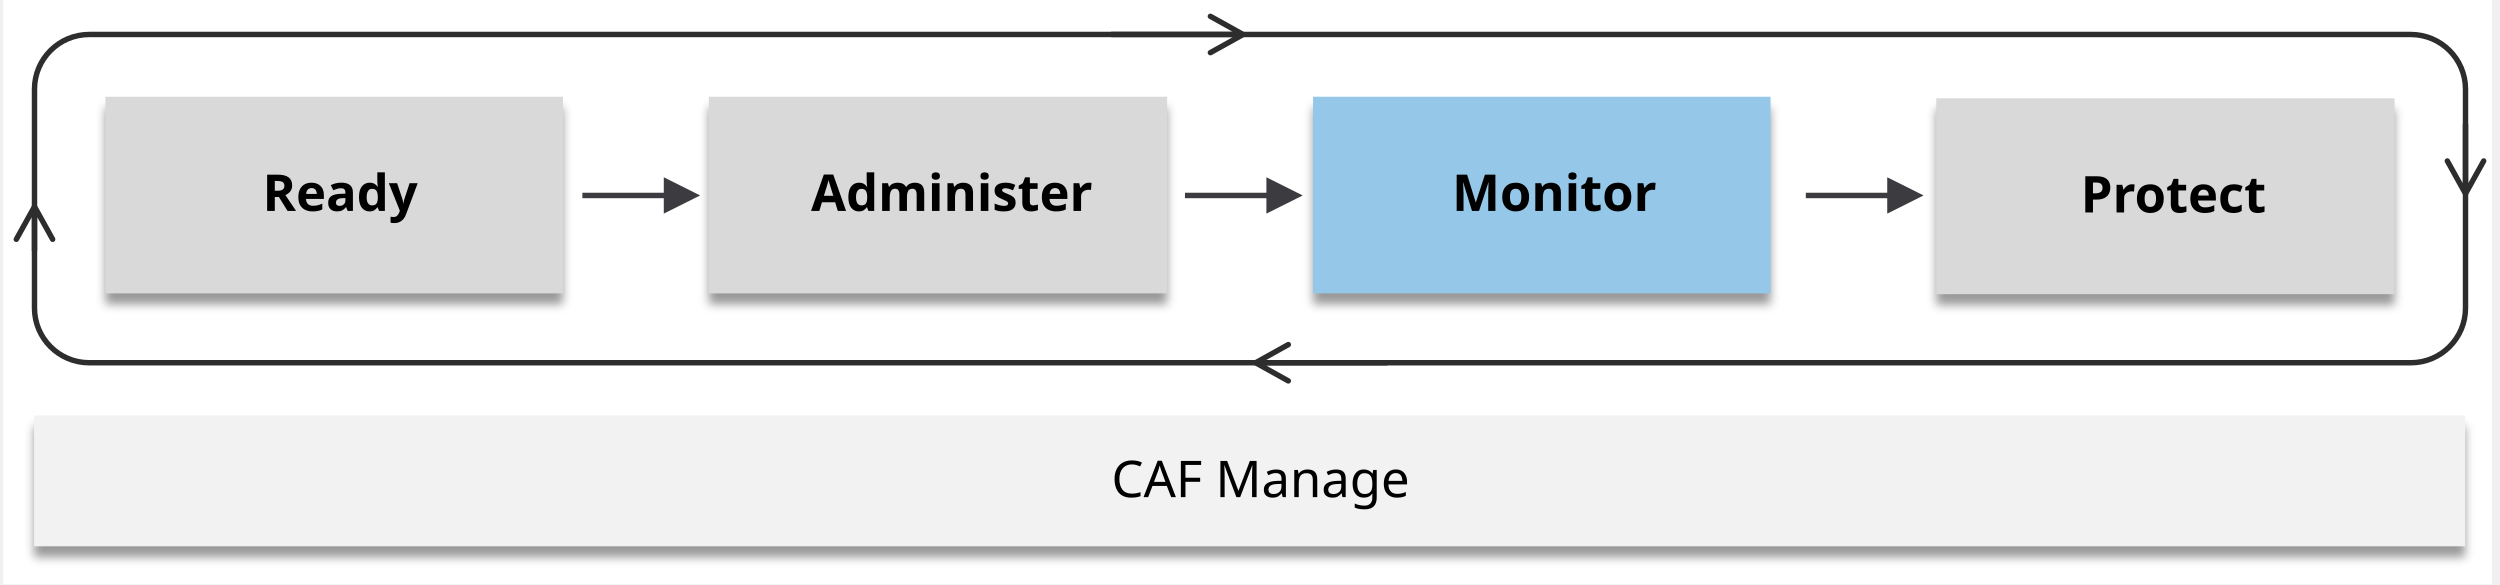
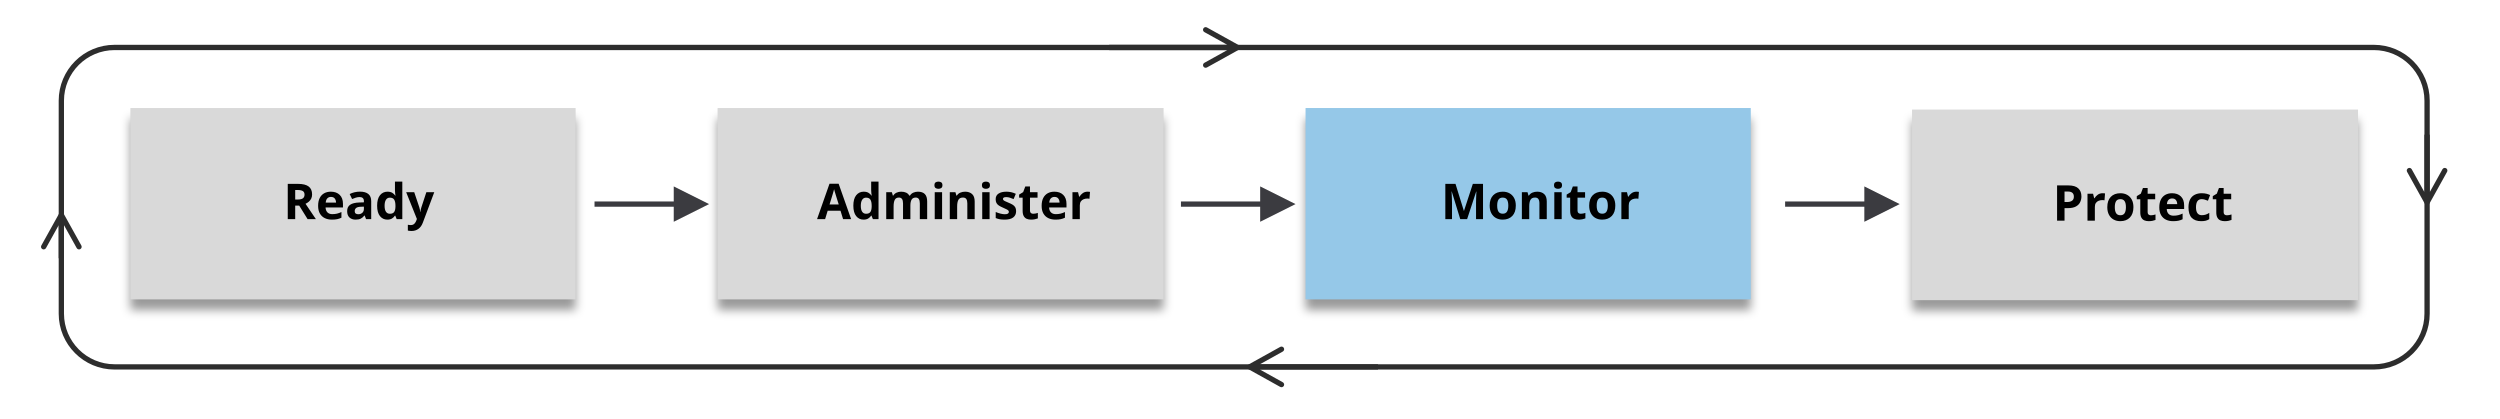
- <svg xmlns="http://www.w3.org/2000/svg" width="3153" height="737" xml:space="preserve" overflow="hidden">
+ <svg xmlns="http://www.w3.org/2000/svg" width="3240" height="543" xml:space="preserve" overflow="hidden">
  <defs>
    <filter id="fx0" x="-10%" y="-10%" width="120%" height="120%" filterUnits="userSpaceOnUse" primitiveUnits="userSpaceOnUse">
      <feComponentTransfer color-interpolation-filters="sRGB">
        <feFuncR type="discrete" tableValues="0 0" />
        <feFuncG type="discrete" tableValues="0 0" />
        <feFuncB type="discrete" tableValues="0 0" />
        <feFuncA type="linear" slope="0.4" intercept="0" />
      </feComponentTransfer>
      <feGaussianBlur stdDeviation="6.111 6.111" />
    </filter>
    <filter id="fx1" x="-10%" y="-10%" width="120%" height="120%" filterUnits="userSpaceOnUse" primitiveUnits="userSpaceOnUse">
      <feComponentTransfer color-interpolation-filters="sRGB">
        <feFuncR type="discrete" tableValues="0 0" />
        <feFuncG type="discrete" tableValues="0 0" />
        <feFuncB type="discrete" tableValues="0 0" />
        <feFuncA type="linear" slope="0.4" intercept="0" />
      </feComponentTransfer>
      <feGaussianBlur stdDeviation="6.111 6.111" />
    </filter>
    <filter id="fx2" x="-10%" y="-10%" width="120%" height="120%" filterUnits="userSpaceOnUse" primitiveUnits="userSpaceOnUse">
      <feComponentTransfer color-interpolation-filters="sRGB">
        <feFuncR type="discrete" tableValues="0 0" />
        <feFuncG type="discrete" tableValues="0 0" />
        <feFuncB type="discrete" tableValues="0 0" />
        <feFuncA type="linear" slope="0.4" intercept="0" />
      </feComponentTransfer>
      <feGaussianBlur stdDeviation="6.111 6.111" />
    </filter>
    <filter id="fx3" x="-10%" y="-10%" width="120%" height="120%" filterUnits="userSpaceOnUse" primitiveUnits="userSpaceOnUse">
      <feComponentTransfer color-interpolation-filters="sRGB">
        <feFuncR type="discrete" tableValues="0 0" />
        <feFuncG type="discrete" tableValues="0 0" />
        <feFuncB type="discrete" tableValues="0 0" />
        <feFuncA type="linear" slope="0.4" intercept="0" />
      </feComponentTransfer>
      <feGaussianBlur stdDeviation="6.111 6.111" />
    </filter>
    <filter id="fx4" x="-10%" y="-10%" width="120%" height="120%" filterUnits="userSpaceOnUse" primitiveUnits="userSpaceOnUse">
      <feComponentTransfer color-interpolation-filters="sRGB">
        <feFuncR type="discrete" tableValues="0 0" />
        <feFuncG type="discrete" tableValues="0 0" />
        <feFuncB type="discrete" tableValues="0 0" />
        <feFuncA type="linear" slope="0.4" intercept="0" />
      </feComponentTransfer>
      <feGaussianBlur stdDeviation="6.111 6.111" />
    </filter>
    <filter id="fx5" x="-10%" y="-10%" width="120%" height="120%" filterUnits="userSpaceOnUse" primitiveUnits="userSpaceOnUse">
      <feComponentTransfer color-interpolation-filters="sRGB">
        <feFuncR type="discrete" tableValues="0 0" />
        <feFuncG type="discrete" tableValues="0 0" />
        <feFuncB type="discrete" tableValues="0 0" />
        <feFuncA type="linear" slope="0.4" intercept="0" />
      </feComponentTransfer>
      <feGaussianBlur stdDeviation="6.111 6.111" />
    </filter>
    <filter id="fx6" x="-10%" y="-10%" width="120%" height="120%" filterUnits="userSpaceOnUse" primitiveUnits="userSpaceOnUse">
      <feComponentTransfer color-interpolation-filters="sRGB">
        <feFuncR type="discrete" tableValues="0 0" />
        <feFuncG type="discrete" tableValues="0 0" />
        <feFuncB type="discrete" tableValues="0 0" />
        <feFuncA type="linear" slope="0.4" intercept="0" />
      </feComponentTransfer>
      <feGaussianBlur stdDeviation="6.111 6.111" />
    </filter>
    <filter id="fx7" x="-10%" y="-10%" width="120%" height="120%" filterUnits="userSpaceOnUse" primitiveUnits="userSpaceOnUse">
      <feComponentTransfer color-interpolation-filters="sRGB">
        <feFuncR type="discrete" tableValues="0 0" />
        <feFuncG type="discrete" tableValues="0 0" />
        <feFuncB type="discrete" tableValues="0 0" />
        <feFuncA type="linear" slope="0.4" intercept="0" />
      </feComponentTransfer>
      <feGaussianBlur stdDeviation="6.111 6.111" />
    </filter>
-     <filter id="fx8" x="-10%" y="-10%" width="120%" height="120%" filterUnits="userSpaceOnUse" primitiveUnits="userSpaceOnUse">
-       <feComponentTransfer color-interpolation-filters="sRGB">
-         <feFuncR type="discrete" tableValues="0 0" />
-         <feFuncG type="discrete" tableValues="0 0" />
-         <feFuncB type="discrete" tableValues="0 0" />
-         <feFuncA type="linear" slope="0.4" intercept="0" />
-       </feComponentTransfer>
-       <feGaussianBlur stdDeviation="6.111 6.111" />
-     </filter>
-     <filter id="fx9" x="-10%" y="-10%" width="120%" height="120%" filterUnits="userSpaceOnUse" primitiveUnits="userSpaceOnUse">
-       <feComponentTransfer color-interpolation-filters="sRGB">
-         <feFuncR type="discrete" tableValues="0 0" />
-         <feFuncG type="discrete" tableValues="0 0" />
-         <feFuncB type="discrete" tableValues="0 0" />
-         <feFuncA type="linear" slope="0.4" intercept="0" />
-       </feComponentTransfer>
-       <feGaussianBlur stdDeviation="6.111 6.111" />
-     </filter>
+     <clipPath id="clip8">
+       <rect x="264" y="869" width="3240" height="543" />
+     </clipPath>
+     <clipPath id="clip9">
+       <rect x="39" y="32" width="223" height="100" />
+     </clipPath>
    <clipPath id="clip10">
-       <rect x="300" y="887" width="3153" height="737" />
+       <rect x="39" y="32" width="268" height="89" />
    </clipPath>
    <clipPath id="clip11">
-       <rect x="39" y="32" width="223" height="100" />
+       <rect x="35" y="32" width="368" height="89" />
    </clipPath>
    <clipPath id="clip12">
-       <rect x="39" y="32" width="268" height="89" />
-     </clipPath>
-     <clipPath id="clip13">
-       <rect x="35" y="32" width="368" height="89" />
-     </clipPath>
-     <clipPath id="clip14">
      <rect x="39" y="35" width="254" height="86" />
    </clipPath>
-     <clipPath id="clip15">
-       <rect x="39" y="32" width="389" height="100" />
-     </clipPath>
  </defs>
-   <g clip-path="url(#clip10)" transform="translate(-300 -887)">
-     <rect x="304" y="887" width="3139" height="737" fill="#FFFFFF" />
+   <g clip-path="url(#clip8)" transform="translate(-264 -869)">
+     <rect x="264" y="869" width="3240" height="543" fill="#FFFFFF" />
    <g filter="url(#fx0)" transform="translate(413 1003)">
      <g>
        <rect x="20" y="19.75" width="577" height="248" fill="#D9D9D9" />
      </g>
    </g>
-     <g clip-path="url(#clip11)" filter="url(#fx1)" transform="translate(573 1069)">
+     <g clip-path="url(#clip9)" filter="url(#fx1)" transform="translate(573 1069)">
      <g>
        <path d="M5.031 0 5.031-42.062 22.344-42.062C25.052-42.062 27.469-41.682 29.594-40.922 31.719-40.161 33.401-38.932 34.641-37.234 35.88-35.536 36.5-33.281 36.5-30.469 36.5-27.802 35.786-25.542 34.359-23.688 32.932-21.833 30.771-20.51 27.875-19.719 29.646-19.448 31.062-18.912 32.125-18.109 33.188-17.307 34.047-16.229 34.703-14.875 35.359-13.521 35.958-11.854 36.5-9.875L39.281 0 30.094 0 28.125-8.125C27.708-9.958 27.229-11.458 26.688-12.625 26.146-13.792 25.412-14.662 24.484-15.234 23.557-15.807 22.281-16.094 20.656-16.094L13.812-16.094 13.812 0ZM13.812-23.344 20.875-23.344C22.25-23.344 23.432-23.562 24.422-24 25.412-24.438 26.177-25.094 26.719-25.969 27.26-26.844 27.531-27.917 27.531-29.188 27.531-31.042 26.969-32.438 25.844-33.375 24.719-34.312 23.229-34.781 21.375-34.781L13.812-34.781ZM59.146 0.562C55.75 0.562 52.896-0.068 50.583-1.328 48.271-2.589 46.521-4.406 45.333-6.781 44.146-9.156 43.552-12.01 43.552-15.344 43.552-18.573 44.13-21.354 45.286-23.688 46.443-26.021 48.141-27.818 50.38-29.078 52.62-30.338 55.375-30.969 58.646-30.969 63.188-30.969 66.776-29.641 69.412-26.984 72.047-24.328 73.365-20.542 73.365-15.625 73.365-15.375 73.354-15.037 73.333-14.609 73.312-14.182 73.281-13.854 73.24-13.625L51.833-13.625C51.875-12.188 52.141-10.844 52.63-9.594 53.12-8.344 53.896-7.339 54.958-6.578 56.021-5.818 57.417-5.438 59.146-5.438 60.938-5.438 62.375-5.828 63.458-6.609 64.542-7.391 65.094-8.552 65.115-10.094L73.271-10.094C73.167-7.719 72.516-5.74 71.318-4.156 70.12-2.573 68.484-1.391 66.412-0.609 64.338 0.172 61.917 0.562 59.146 0.562ZM51.927-18.875 65.146-18.875C65.083-21 64.453-22.588 63.255-23.641 62.057-24.693 60.521-25.219 58.646-25.219 56.729-25.219 55.161-24.677 53.943-23.594 52.724-22.51 52.052-20.938 51.927-18.875ZM88.948 0.531C87.219 0.531 85.604 0.198 84.104-0.469 82.604-1.135 81.391-2.141 80.463-3.484 79.537-4.828 79.073-6.51 79.073-8.531 79.073-11.344 79.917-13.463 81.604-14.891 83.292-16.318 85.651-17.287 88.682-17.797 91.713-18.307 95.24-18.604 99.26-18.688L99.26-20.312C99.26-22.292 98.787-23.646 97.838-24.375 96.891-25.104 95.667-25.469 94.167-25.469 92.521-25.469 91.167-25.078 90.104-24.297 89.042-23.516 88.51-22.25 88.51-20.5L80.76-20.5C80.76-23.104 81.328-25.167 82.463-26.688 83.599-28.208 85.172-29.302 87.182-29.969 89.193-30.635 91.521-30.969 94.167-30.969 96.104-30.969 97.875-30.807 99.479-30.484 101.083-30.162 102.474-29.604 103.651-28.812 104.828-28.021 105.74-26.943 106.385-25.578 107.031-24.213 107.354-22.51 107.354-20.469L107.354 0 99.604 0 99.354-3.969C98.062-2.49 96.562-1.37 94.854-0.609 93.146 0.151 91.177 0.531 88.948 0.531ZM91.667-5.156C93.229-5.156 94.672-5.562 95.995-6.375 97.318-7.188 98.375-8.115 99.167-9.156L99.167-14.094C94.792-14.073 91.729-13.662 89.979-12.859 88.229-12.057 87.354-10.76 87.354-8.969 87.354-7.677 87.755-6.719 88.557-6.094 89.359-5.469 90.396-5.156 91.667-5.156ZM126.656 0.531C124.365 0.531 122.307-0.042 120.484-1.188 118.661-2.333 117.224-4.089 116.172-6.453 115.12-8.818 114.594-11.823 114.594-15.469 114.594-18.99 115.161-21.896 116.297-24.188 117.432-26.479 118.969-28.188 120.906-29.312 122.844-30.438 125.021-31 127.438-31 129.562-31 131.385-30.562 132.906-29.688 134.427-28.812 135.635-27.667 136.531-26.25L136.531-42.062 144.812-42.062 144.812 0 136.875 0 136.531-4.344C135.448-2.844 134.104-1.656 132.5-0.781 130.896 0.094 128.948 0.531 126.656 0.531ZM129.094-5.781C130.844-5.781 132.354-6.271 133.625-7.25 134.896-8.229 135.865-9.375 136.531-10.688L136.531-19.594C135.885-20.969 134.979-22.167 133.812-23.188 132.646-24.208 131.208-24.719 129.5-24.719 127.458-24.719 125.875-23.927 124.75-22.344 123.625-20.76 123.062-18.469 123.062-15.469 123.062-12.177 123.599-9.74 124.672-8.156 125.745-6.573 127.219-5.781 129.094-5.781ZM153.094 11.188 153.094 4.469 155.844 4.469C157.073 4.469 158.099 4.25 158.922 3.812 159.745 3.375 160.344 2.656 160.719 1.656L161.406 0 149.531-30.5 158.156-30.5 165.875-7.938 172.75-30.5 181.125-30.5 170.156 0 169.031 3.031C168.24 5.177 167.323 6.844 166.281 8.031 165.24 9.219 163.964 10.042 162.453 10.5 160.943 10.958 159.062 11.188 156.812 11.188Z" transform="matrix(1 0 0 1 58.1607 98)" />
      </g>
    </g>
    <rect x="433" y="1009" width="577" height="248" fill="#D9D9D9" />
    <text font-family="Aptos,Aptos_MSFontService,sans-serif" font-weight="700" font-size="64" transform="matrix(1 0 0 1 631.161 1153)">Ready</text>
    <g filter="url(#fx2)" transform="translate(1936 1003)">
      <g>
        <rect x="20" y="19.75" width="577" height="248" fill="#95C8E8" />
      </g>
    </g>
-     <g clip-path="url(#clip12)" filter="url(#fx3)" transform="translate(2073 1069)">
+     <g clip-path="url(#clip10)" filter="url(#fx3)" transform="translate(2073 1069)">
      <g>
        <path d="M5.031 0 5.031-42.062 15.125-42.062 28.312-19.625 24.812-19.625 37.812-42.062 47.531-42.062 47.531 0 38.875 0 38.875-37.375 42.719-37.375 28.969-13.438 23.562-13.438 9.469-37.375 13.438-37.375 13.438 0ZM70.99 0.5C67.906 0.5 65.203-0.115 62.88-1.344 60.557-2.573 58.76-4.354 57.49-6.688 56.219-9.021 55.583-11.844 55.583-15.156 55.583-18.531 56.219-21.401 57.49-23.766 58.76-26.13 60.557-27.932 62.88-29.172 65.203-30.412 67.906-31.031 70.99-31.031 74.115-31.031 76.838-30.412 79.162-29.172 81.484-27.932 83.292-26.13 84.583-23.766 85.875-21.401 86.521-18.531 86.521-15.156 86.521-11.844 85.875-9.021 84.583-6.688 83.292-4.354 81.484-2.573 79.162-1.344 76.838-0.115 74.115 0.5 70.99 0.5ZM70.99-5.812C72.802-5.812 74.224-6.234 75.255-7.078 76.287-7.922 77.016-9.052 77.443-10.469 77.87-11.885 78.083-13.448 78.083-15.156 78.083-16.906 77.87-18.5 77.443-19.938 77.016-21.375 76.287-22.521 75.255-23.375 74.224-24.229 72.802-24.656 70.99-24.656 69.219-24.656 67.828-24.229 66.818-23.375 65.807-22.521 65.094-21.375 64.677-19.938 64.26-18.5 64.052-16.906 64.052-15.156 64.052-13.448 64.26-11.885 64.677-10.469 65.094-9.052 65.807-7.922 66.818-7.078 67.828-6.234 69.219-5.812 70.99-5.812ZM93.812 0 93.812-30.5 101.781-30.5 101.938-25.938C102.958-27.25 104.302-28.412 105.969-29.422 107.635-30.432 109.802-30.938 112.469-30.938 115.573-30.938 117.979-29.995 119.688-28.109 121.396-26.224 122.25-23.469 122.25-19.844L122.25 0 114.031 0 114.031-18.781C114.031-19.885 113.875-20.854 113.562-21.688 113.25-22.521 112.755-23.167 112.078-23.625 111.401-24.083 110.51-24.312 109.406-24.312 107.76-24.312 106.349-23.927 105.172-23.156 103.995-22.385 102.969-21.448 102.094-20.344L102.094 0ZM131.052 0 131.052-30.5 139.333-30.5 139.333 0ZM135.208-34.5C133.688-34.5 132.526-34.885 131.724-35.656 130.922-36.427 130.521-37.385 130.521-38.531 130.521-39.698 130.922-40.661 131.724-41.422 132.526-42.182 133.688-42.562 135.208-42.562 136.729-42.562 137.891-42.182 138.693-41.422 139.495-40.661 139.896-39.698 139.896-38.531 139.896-37.385 139.495-36.427 138.693-35.656 137.891-34.885 136.729-34.5 135.208-34.5ZM161.271 0C158.188 0 155.797-0.37 154.099-1.109 152.401-1.849 151.219-2.995 150.552-4.547 149.885-6.099 149.552-8.125 149.552-10.625L149.552-24.125 144.49-24.125 144.49-30.5 149.552-30.5 149.552-37.688 157.833-37.688 157.833-30.5 164.49-30.5 164.49-24.125 157.833-24.125 157.833-11.125C157.833-9.521 158.057-8.333 158.505-7.562 158.953-6.792 159.969-6.406 161.552-6.406L164.49-6.406 164.49 0ZM184.679 0.5C181.596 0.5 178.893-0.115 176.57-1.344 174.247-2.573 172.45-4.354 171.179-6.688 169.908-9.021 169.273-11.844 169.273-15.156 169.273-18.531 169.908-21.401 171.179-23.766 172.45-26.13 174.247-27.932 176.57-29.172 178.893-30.412 181.596-31.031 184.679-31.031 187.804-31.031 190.528-30.412 192.851-29.172 195.174-27.932 196.981-26.13 198.273-23.766 199.565-21.401 200.21-18.531 200.21-15.156 200.21-11.844 199.565-9.021 198.273-6.688 196.981-4.354 195.174-2.573 192.851-1.344 190.528-0.115 187.804 0.5 184.679 0.5ZM184.679-5.812C186.492-5.812 187.914-6.234 188.945-7.078 189.976-7.922 190.705-9.052 191.132-10.469 191.559-11.885 191.773-13.448 191.773-15.156 191.773-16.906 191.559-18.5 191.132-19.938 190.705-21.375 189.976-22.521 188.945-23.375 187.914-24.229 186.492-24.656 184.679-24.656 182.908-24.656 181.518-24.229 180.507-23.375 179.497-22.521 178.783-21.375 178.367-19.938 177.95-18.5 177.742-16.906 177.742-15.156 177.742-13.448 177.95-11.885 178.367-10.469 178.783-9.052 179.497-7.922 180.507-7.078 181.518-6.234 182.908-5.812 184.679-5.812ZM207.502 0 207.502-30.5 215.44-30.5 215.596-25.219C216.387-27.052 217.575-28.458 219.158-29.438 220.742-30.417 222.658-30.906 224.908-30.906L225.533-30.906 225.533-23.938 224.752-23.938C223.523-23.938 222.346-23.828 221.221-23.609 220.096-23.391 219.075-23.016 218.158-22.484 217.242-21.953 216.45-21.219 215.783-20.281L215.783 0Z" transform="matrix(1 0 0 1 58.3945 98)" />
      </g>
    </g>
    <rect x="1956" y="1009" width="577" height="248" fill="#95C8E8" />
    <text font-family="Aptos,Aptos_MSFontService,sans-serif" font-weight="700" font-size="64" transform="matrix(1 0 0 1 2131.39 1153)">Monitor</text>
    <g filter="url(#fx4)" transform="translate(1174 1003)">
      <g>
        <rect x="20" y="19.75" width="578" height="248" fill="#D9D9D9" />
      </g>
    </g>
-     <g clip-path="url(#clip13)" filter="url(#fx5)" transform="translate(1264 1069)">
+     <g clip-path="url(#clip11)" filter="url(#fx5)" transform="translate(1264 1069)">
      <g>
        <path d="M0.094 0 15.219-42.062 24.438-42.062 39.594 0 30.438 0 27.438-9.25 12.25-9.25 9.156 0ZM14.344-16.531 25.281-16.531 19.812-33.375ZM54.469 0.531C52.177 0.531 50.12-0.042 48.297-1.188 46.474-2.333 45.036-4.089 43.984-6.453 42.932-8.818 42.406-11.823 42.406-15.469 42.406-18.99 42.974-21.896 44.109-24.188 45.245-26.479 46.781-28.188 48.719-29.312 50.656-30.438 52.833-31 55.25-31 57.375-31 59.198-30.562 60.719-29.688 62.24-28.812 63.448-27.667 64.344-26.25L64.344-42.062 72.625-42.062 72.625 0 64.688 0 64.344-4.344C63.26-2.844 61.917-1.656 60.312-0.781 58.708 0.094 56.76 0.531 54.469 0.531ZM56.906-5.781C58.656-5.781 60.167-6.271 61.438-7.25 62.708-8.229 63.677-9.375 64.344-10.688L64.344-19.594C63.698-20.969 62.792-22.167 61.625-23.188 60.458-24.208 59.021-24.719 57.312-24.719 55.271-24.719 53.688-23.927 52.562-22.344 51.438-20.76 50.875-18.469 50.875-15.469 50.875-12.177 51.411-9.74 52.484-8.156 53.557-6.573 55.031-5.781 56.906-5.781ZM81.781 0 81.781-30.5 89.75-30.5 89.906-25.938C90.906-27.25 92.287-28.412 94.047-29.422 95.807-30.432 97.979-30.938 100.562-30.938 103.625-30.938 105.974-29.974 107.609-28.047 109.245-26.12 110.062-23.385 110.062-19.844L110.062 0 101.781 0 101.781-18.781C101.781-19.885 101.63-20.854 101.328-21.688 101.026-22.521 100.536-23.167 99.859-23.625 99.182-24.083 98.302-24.312 97.219-24.312 95.615-24.312 94.24-23.927 93.094-23.156 91.948-22.385 90.938-21.448 90.062-20.344L90.062 0ZM121.812 0 121.812-18.781C121.812-19.885 121.661-20.854 121.359-21.688 121.057-22.521 120.568-23.167 119.891-23.625 119.214-24.083 118.333-24.312 117.25-24.312 115.646-24.312 114.266-23.958 113.109-23.25 111.953-22.542 110.917-21.656 110-20.594L109-25.719C110.312-27.115 111.922-28.333 113.828-29.375 115.734-30.417 117.979-30.938 120.562-30.938 123.604-30.938 125.953-29.974 127.609-28.047 129.266-26.12 130.094-23.385 130.094-19.844L130.094 0ZM139.073 0 139.073-30.5 147.354-30.5 147.354 0ZM143.229-34.5C141.708-34.5 140.547-34.885 139.745-35.656 138.943-36.427 138.542-37.385 138.542-38.531 138.542-39.698 138.943-40.661 139.745-41.422 140.547-42.182 141.708-42.562 143.229-42.562 144.75-42.562 145.911-42.182 146.714-41.422 147.516-40.661 147.917-39.698 147.917-38.531 147.917-37.385 147.516-36.427 146.714-35.656 145.911-34.885 144.75-34.5 143.229-34.5ZM156.26 0 156.26-30.5 164.229-30.5 164.385-25.938C165.406-27.25 166.75-28.412 168.417-29.422 170.083-30.432 172.25-30.938 174.917-30.938 178.021-30.938 180.427-29.995 182.135-28.109 183.844-26.224 184.698-23.469 184.698-19.844L184.698 0 176.479 0 176.479-18.781C176.479-19.885 176.323-20.854 176.01-21.688 175.698-22.521 175.203-23.167 174.526-23.625 173.849-24.083 172.958-24.312 171.854-24.312 170.208-24.312 168.797-23.927 167.62-23.156 166.443-22.385 165.417-21.448 164.542-20.344L164.542 0ZM193.5 0 193.5-30.5 201.781-30.5 201.781 0ZM197.656-34.5C196.135-34.5 194.974-34.885 194.172-35.656 193.37-36.427 192.969-37.385 192.969-38.531 192.969-39.698 193.37-40.661 194.172-41.422 194.974-42.182 196.135-42.562 197.656-42.562 199.177-42.562 200.339-42.182 201.141-41.422 201.943-40.661 202.344-39.698 202.344-38.531 202.344-37.385 201.943-36.427 201.141-35.656 200.339-34.885 199.177-34.5 197.656-34.5ZM222.937 0.562C221.25 0.562 219.594 0.406 217.969 0.094 216.344-0.219 214.875-0.755 213.562-1.516 212.25-2.276 211.208-3.312 210.437-4.625 209.667-5.938 209.281-7.573 209.281-9.531L216.969-9.531C216.969-7.823 217.568-6.635 218.766-5.969 219.964-5.302 221.365-4.969 222.969-4.969 224.552-4.969 225.781-5.224 226.656-5.734 227.531-6.245 227.969-7.104 227.969-8.312 227.969-9.458 227.453-10.312 226.422-10.875 225.391-11.438 223.583-12.01 221-12.594 218.833-13.115 216.901-13.745 215.203-14.484 213.505-15.224 212.177-16.213 211.219-17.453 210.26-18.693 209.781-20.323 209.781-22.344 209.781-23.927 210.146-25.271 210.875-26.375 211.604-27.479 212.578-28.37 213.797-29.047 215.016-29.724 216.391-30.219 217.922-30.531 219.453-30.844 221.021-31 222.625-31 224.187-31 225.719-30.844 227.219-30.531 228.719-30.219 230.073-29.693 231.281-28.953 232.49-28.213 233.458-27.219 234.187-25.969 234.917-24.719 235.281-23.156 235.281-21.281L227.594-21.281C227.594-22.844 227.099-23.927 226.109-24.531 225.12-25.135 223.958-25.438 222.625-25.438 221.187-25.438 220.057-25.229 219.234-24.812 218.411-24.396 218-23.708 218-22.75 218-22.188 218.26-21.693 218.781-21.266 219.302-20.838 220.135-20.443 221.281-20.078 222.427-19.713 223.937-19.323 225.812-18.906 227.792-18.448 229.562-17.854 231.125-17.125 232.687-16.396 233.927-15.417 234.844-14.188 235.76-12.958 236.219-11.365 236.219-9.406 236.219-7.573 235.849-6.021 235.109-4.75 234.37-3.479 233.38-2.453 232.141-1.672 230.901-0.891 229.484-0.323 227.891 0.031 226.297 0.385 224.646 0.562 222.937 0.562ZM256.421 0C253.337 0 250.947-0.37 249.249-1.109 247.551-1.849 246.369-2.995 245.702-4.547 245.035-6.099 244.702-8.125 244.702-10.625L244.702-24.125 239.64-24.125 239.64-30.5 244.702-30.5 244.702-37.688 252.983-37.688 252.983-30.5 259.64-30.5 259.64-24.125 252.983-24.125 252.983-11.125C252.983-9.521 253.207-8.333 253.655-7.562 254.103-6.792 255.119-6.406 256.702-6.406L259.64-6.406 259.64 0ZM280.017 0.562C276.621 0.562 273.767-0.068 271.454-1.328 269.142-2.589 267.392-4.406 266.204-6.781 265.017-9.156 264.423-12.01 264.423-15.344 264.423-18.573 265.001-21.354 266.157-23.688 267.313-26.021 269.011-27.818 271.251-29.078 273.491-30.338 276.246-30.969 279.517-30.969 284.058-30.969 287.647-29.641 290.282-26.984 292.918-24.328 294.235-20.542 294.235-15.625 294.235-15.375 294.225-15.037 294.204-14.609 294.183-14.182 294.152-13.854 294.11-13.625L272.704-13.625C272.746-12.188 273.011-10.844 273.501-9.594 273.991-8.344 274.767-7.339 275.829-6.578 276.892-5.818 278.287-5.438 280.017-5.438 281.808-5.438 283.246-5.828 284.329-6.609 285.412-7.391 285.965-8.552 285.985-10.094L294.142-10.094C294.037-7.719 293.386-5.74 292.189-4.156 290.991-2.573 289.355-1.391 287.282-0.609 285.209 0.172 282.787 0.562 280.017 0.562ZM272.798-18.875 286.017-18.875C285.954-21 285.324-22.588 284.126-23.641 282.928-24.693 281.392-25.219 279.517-25.219 277.6-25.219 276.032-24.677 274.814-23.594 273.595-22.51 272.923-20.938 272.798-18.875ZM301.506 0 301.506-30.5 309.444-30.5 309.6-25.219C310.392-27.052 311.579-28.458 313.162-29.438 314.746-30.417 316.662-30.906 318.912-30.906L319.537-30.906 319.537-23.938 318.756-23.938C317.527-23.938 316.35-23.828 315.225-23.609 314.1-23.391 313.079-23.016 312.162-22.484 311.246-21.953 310.454-21.219 309.787-20.281L309.787 0Z" transform="matrix(1 0 0 1 58.8976 98)" />
      </g>
    </g>
    <rect x="1194" y="1009" width="578" height="248" fill="#D9D9D9" />
    <text font-family="Aptos,Aptos_MSFontService,sans-serif" font-weight="700" font-size="64" transform="matrix(1 0 0 1 1322.9 1153)">Administer</text>
    <path d="M1034.5 1130.06 1141.75 1130.06 1141.75 1136.94 1034.5 1136.94ZM1137.17 1110.58 1183 1133.5 1137.17 1156.42Z" fill="#3B3B40" />
    <path d="M1794.5 1130.06 1901.75 1130.06 1901.75 1136.94 1794.5 1136.94ZM1897.17 1110.58 1943 1133.5 1897.17 1156.42Z" fill="#3B3B40" />
    <path d="M2577.5 1130.06 2684.75 1130.06 2684.75 1136.94 2577.5 1136.94ZM2680.17 1110.58 2726 1133.5 2680.17 1156.42Z" fill="#3B3B40" />
    <path d="M343.5 999.502C343.5 961.393 374.393 930.5 412.502 930.5L3340.5 930.5C3378.61 930.5 3409.5 961.393 3409.5 999.502L3409.5 1275.5C3409.5 1313.61 3378.61 1344.5 3340.5 1344.5L412.502 1344.5C374.393 1344.5 343.5 1313.61 343.5 1275.5Z" stroke="#2D2D2D" stroke-width="6.875" stroke-miterlimit="8" fill="none" fill-rule="evenodd" />
    <path d="M1.30777e-05-3.438 87.78-3.437 87.78 3.438-1.30777e-05 3.438ZM48.2-25.921 94.859 0 48.2 25.922C46.54 26.844 44.447 26.246 43.525 24.586 42.603 22.927 43.201 20.834 44.861 19.912L86.111-3.005 86.111 3.005 44.861-19.912C43.202-20.834 42.604-22.926 43.526-24.586 44.448-26.245 46.54-26.843 48.2-25.921Z" fill="#2D2D2D" transform="matrix(1.83697e-16 1 1 -1.83697e-16 3409.5 1043.5)" />
    <path d="M1.96165e-05-3.438 56.16-3.437 56.16 3.438-1.96165e-05 3.438ZM16.579-25.922 63.238 0 16.579 25.922C14.919 26.844 12.827 26.246 11.905 24.586 10.983 22.927 11.581 20.834 13.24 19.912L54.49-3.005 54.49 3.005 13.24-19.912C11.581-20.834 10.983-22.926 11.905-24.586 12.827-26.246 14.92-26.843 16.579-25.922Z" fill="#2D2D2D" transform="matrix(-6.12323e-17 -1 -1 6.12323e-17 343.5 1203.74)" />
    <path d="M1701.5 927.063 1867.78 927.063 1867.78 933.938 1701.5 933.938ZM1828.2 904.579 1874.85 930.5 1828.2 956.422C1826.54 957.344 1824.44 956.746 1823.52 955.086 1822.6 953.427 1823.2 951.334 1824.86 950.412L1866.11 927.495 1866.11 933.505 1824.86 910.589C1823.2 909.667 1822.6 907.574 1823.52 905.914 1824.44 904.255 1826.54 903.657 1828.2 904.579Z" fill="#2D2D2D" />
    <path d="M7.15615e-06-3.438 166.276-3.437 166.276 3.438-7.15615e-06 3.438ZM126.695-25.921 173.354 0 126.695 25.922C125.035 26.844 122.943 26.246 122.021 24.586 121.099 22.927 121.697 20.834 123.356 19.912L164.606-3.005 164.606 3.005 123.356-19.912C121.697-20.834 121.099-22.926 122.021-24.586 122.943-26.245 125.035-26.843 126.695-25.921Z" fill="#2D2D2D" transform="matrix(-1 0 0 1 2049.86 1344.5)" />
    <g filter="url(#fx6)" transform="translate(2722 1005)">
      <g>
        <rect x="20" y="19.75" width="578" height="247" fill="#D9D9D9" />
      </g>
    </g>
-     <g clip-path="url(#clip14)" filter="url(#fx7)" transform="translate(2866 1070)">
+     <g clip-path="url(#clip12)" filter="url(#fx7)" transform="translate(2866 1070)">
      <g>
        <path d="M5.031 0 5.031-42.062 21.531-42.062C24.302-42.062 26.828-41.573 29.109-40.594 31.391-39.615 33.208-38.125 34.562-36.125 35.917-34.125 36.594-31.573 36.594-28.469 36.594-25.406 35.917-22.875 34.562-20.875 33.208-18.875 31.391-17.391 29.109-16.422 26.828-15.453 24.302-14.969 21.531-14.969L13.812-14.969 13.812 0ZM13.812-22.031 20.719-22.031C22.76-22.031 24.412-22.573 25.672-23.656 26.932-24.74 27.562-26.344 27.562-28.469 27.562-30.677 26.917-32.312 25.625-33.375 24.333-34.438 22.698-34.969 20.719-34.969L13.812-34.969ZM42.777 0 42.777-30.5 50.715-30.5 50.871-25.219C51.663-27.052 52.85-28.458 54.433-29.438 56.017-30.417 57.933-30.906 60.183-30.906L60.808-30.906 60.808-23.938 60.027-23.938C58.798-23.938 57.621-23.828 56.496-23.609 55.371-23.391 54.35-23.016 53.433-22.484 52.517-21.953 51.725-21.219 51.058-20.281L51.058 0ZM79.4 0.5C76.317 0.5 73.614-0.115 71.291-1.344 68.968-2.573 67.171-4.354 65.9-6.688 64.629-9.021 63.994-11.844 63.994-15.156 63.994-18.531 64.629-21.401 65.9-23.766 67.171-26.13 68.968-27.932 71.291-29.172 73.614-30.412 76.317-31.031 79.4-31.031 82.525-31.031 85.249-30.412 87.572-29.172 89.895-27.932 91.702-26.13 92.994-23.766 94.285-21.401 94.931-18.531 94.931-15.156 94.931-11.844 94.285-9.021 92.994-6.688 91.702-4.354 89.895-2.573 87.572-1.344 85.249-0.115 82.525 0.5 79.4 0.5ZM79.4-5.812C81.213-5.812 82.634-6.234 83.666-7.078 84.697-7.922 85.426-9.052 85.853-10.469 86.28-11.885 86.494-13.448 86.494-15.156 86.494-16.906 86.28-18.5 85.853-19.938 85.426-21.375 84.697-22.521 83.666-23.375 82.634-24.229 81.213-24.656 79.4-24.656 77.629-24.656 76.239-24.229 75.228-23.375 74.218-22.521 73.504-21.375 73.088-19.938 72.671-18.5 72.463-16.906 72.463-15.156 72.463-13.448 72.671-11.885 73.088-10.469 73.504-9.052 74.218-7.922 75.228-7.078 76.239-6.234 77.629-5.812 79.4-5.812ZM115.254 0C112.171 0 109.78-0.37 108.082-1.109 106.384-1.849 105.202-2.995 104.535-4.547 103.869-6.099 103.535-8.125 103.535-10.625L103.535-24.125 98.473-24.125 98.473-30.5 103.535-30.5 103.535-37.688 111.817-37.688 111.817-30.5 118.473-30.5 118.473-24.125 111.817-24.125 111.817-11.125C111.817-9.521 112.041-8.333 112.489-7.562 112.936-6.792 113.952-6.406 115.535-6.406L118.473-6.406 118.473 0ZM138.85 0.562C135.454 0.562 132.6-0.068 130.287-1.328 127.975-2.589 126.225-4.406 125.037-6.781 123.85-9.156 123.256-12.01 123.256-15.344 123.256-18.573 123.834-21.354 124.991-23.688 126.147-26.021 127.845-27.818 130.084-29.078 132.324-30.338 135.079-30.969 138.35-30.969 142.892-30.969 146.48-29.641 149.116-26.984 151.751-24.328 153.069-20.542 153.069-15.625 153.069-15.375 153.058-15.037 153.037-14.609 153.017-14.182 152.985-13.854 152.944-13.625L131.537-13.625C131.579-12.188 131.845-10.844 132.334-9.594 132.824-8.344 133.6-7.339 134.662-6.578 135.725-5.818 137.121-5.438 138.85-5.438 140.642-5.438 142.079-5.828 143.162-6.609 144.246-7.391 144.798-8.552 144.819-10.094L152.975-10.094C152.871-7.719 152.22-5.74 151.022-4.156 149.824-2.573 148.189-1.391 146.116-0.609 144.043 0.172 141.621 0.562 138.85 0.562ZM131.631-18.875 144.85-18.875C144.787-21 144.157-22.588 142.959-23.641 141.761-24.693 140.225-25.219 138.35-25.219 136.433-25.219 134.866-24.677 133.647-23.594 132.428-22.51 131.756-20.938 131.631-18.875ZM174.027 0.438C171.194 0.438 168.621-0.104 166.308-1.188 163.996-2.271 162.162-3.958 160.808-6.25 159.454-8.542 158.777-11.5 158.777-15.125 158.777-18.75 159.423-21.729 160.715-24.062 162.006-26.396 163.803-28.13 166.105-29.266 168.407-30.401 171.048-30.969 174.027-30.969 176.61-30.969 178.944-30.542 181.027-29.688 183.11-28.833 184.767-27.557 185.996-25.859 187.225-24.162 187.85-22.021 187.871-19.438L179.84-19.438C179.798-21 179.277-22.245 178.277-23.172 177.277-24.099 175.871-24.562 174.058-24.562 171.662-24.562 169.928-23.74 168.855-22.094 167.782-20.448 167.246-18.125 167.246-15.125 167.246-13.188 167.48-11.537 167.949-10.172 168.418-8.807 169.157-7.766 170.168-7.047 171.178-6.328 172.475-5.969 174.058-5.969 175.912-5.969 177.376-6.474 178.449-7.484 179.522-8.495 180.079-9.927 180.121-11.781L188.152-11.781C188.09-9.135 187.449-6.906 186.23-5.094 185.011-3.281 183.35-1.906 181.246-0.969 179.142-0.031 176.735 0.438 174.027 0.438ZM208.319 0C205.235 0 202.845-0.37 201.147-1.109 199.449-1.849 198.267-2.995 197.6-4.547 196.933-6.099 196.6-8.125 196.6-10.625L196.6-24.125 191.537-24.125 191.537-30.5 196.6-30.5 196.6-37.688 204.881-37.688 204.881-30.5 211.537-30.5 211.537-24.125 204.881-24.125 204.881-11.125C204.881-9.521 205.105-8.333 205.553-7.562 206.001-6.792 207.017-6.406 208.6-6.406L211.537-6.406 211.537 0Z" transform="matrix(1 0 0 1 58.2056 99)" />
      </g>
    </g>
    <rect x="2742" y="1011" width="578" height="247" fill="#D9D9D9" />
    <text font-family="Aptos,Aptos_MSFontService,sans-serif" font-weight="700" font-size="64" transform="matrix(1 0 0 1 2924.21 1155)">Protect</text>
-     <g filter="url(#fx8)" transform="translate(323 1405)">
-       <g>
-         <rect x="20" y="19.75" width="3066" height="165" fill="#F2F2F2" />
-       </g>
-     </g>
-     <g clip-path="url(#clip15)" filter="url(#fx9)" transform="translate(1643 1429)">
-       <g>
-         <path d="M23.438 0.562C19.083 0.562 15.417-0.354 12.438-2.188 9.458-4.021 7.203-6.552 5.672-9.781 4.141-13.01 3.375-16.75 3.375-21 3.375-25.25 4.141-29 5.672-32.25 7.203-35.5 9.458-38.042 12.438-39.875 15.417-41.708 19.083-42.625 23.438-42.625 26.312-42.625 29.026-42.125 31.578-41.125 34.13-40.125 36.255-38.599 37.953-36.547 39.651-34.495 40.646-31.906 40.938-28.781L35.281-28.781C35.031-30.885 34.328-32.62 33.172-33.984 32.016-35.349 30.588-36.365 28.891-37.031 27.193-37.698 25.375-38.031 23.438-38.031 20.062-38.031 17.328-37.26 15.234-35.719 13.141-34.177 11.615-32.125 10.656-29.562 9.698-27 9.219-24.146 9.219-21 9.219-17.875 9.698-15.031 10.656-12.469 11.615-9.906 13.141-7.87 15.234-6.359 17.328-4.849 20.062-4.094 23.438-4.094 26.854-4.094 29.625-4.938 31.75-6.625 33.875-8.312 35.104-10.833 35.438-14.188L41.125-14.188C40.792-10.875 39.823-8.13 38.219-5.953 36.615-3.776 34.542-2.146 32-1.062 29.458 0.021 26.604 0.562 23.438 0.562ZM44.571 0 60.321-42.062 66.258-42.062 81.79 0 75.977 0 71.977-11.781 54.54-11.781 50.352 0ZM56.071-16.5 70.383-16.5 63.258-36.469ZM87.633 0 87.633-42.062 113.821-42.062 113.821-37.375 93.258-37.375 93.258-23.938 111.883-23.938 111.883-19.344 93.258-19.344 93.258 0ZM134.612 0 134.612-42.062 140.769-42.062 155.737-17.281 153.456-17.281 168.144-42.062 174.144-42.062 174.144 0 168.612 0 168.612-37.375 170.55-37.375 156.269-13.219 152.581-13.219 138.081-37.375 140.019-37.375 140.019 0ZM192.404 0.562C190.654 0.562 189.055 0.229 187.607-0.438 186.159-1.104 185.003-2.089 184.139-3.391 183.274-4.693 182.842-6.302 182.842-8.219 182.842-10.948 183.696-13.021 185.404-14.438 187.112-15.854 189.529-16.818 192.654-17.328 195.779-17.838 199.435-18.115 203.623-18.156L203.623-20.281C203.623-22.885 202.977-24.672 201.685-25.641 200.394-26.609 198.758-27.094 196.779-27.094 194.675-27.094 192.904-26.562 191.467-25.5 190.029-24.438 189.31-22.76 189.31-20.469L184.248-20.469C184.248-22.969 184.784-24.99 185.857-26.531 186.93-28.073 188.409-29.198 190.295-29.906 192.18-30.615 194.342-30.969 196.779-30.969 198.342-30.969 199.836-30.823 201.264-30.531 202.691-30.24 203.972-29.708 205.107-28.938 206.243-28.167 207.144-27.088 207.81-25.703 208.477-24.318 208.81-22.531 208.81-20.344L208.81 0 203.935 0 203.717-4.625C202.321-3.062 200.701-1.807 198.857-0.859 197.014 0.089 194.862 0.562 192.404 0.562ZM193.779-3.438C195.862-3.438 197.737-3.927 199.404-4.906 201.071-5.885 202.467-7.125 203.592-8.625L203.592-14.812C198.05-14.75 194.076-14.229 191.67-13.25 189.264-12.271 188.06-10.667 188.06-8.438 188.06-6.917 188.545-5.703 189.514-4.797 190.482-3.891 191.904-3.438 193.779-3.438ZM218.935 0 218.935-30.438 223.935-30.438 224.123-25.75C225.06-26.979 226.404-28.141 228.154-29.234 229.904-30.328 232.144-30.875 234.873-30.875 238.206-30.875 240.633-29.891 242.154-27.922 243.675-25.953 244.435-23.188 244.435-19.625L244.435 0 239.217 0 239.217-18.875C239.217-20.354 239.06-21.667 238.748-22.812 238.435-23.958 237.878-24.859 237.076-25.516 236.274-26.172 235.112-26.5 233.592-26.5 231.321-26.5 229.415-25.984 227.873-24.953 226.331-23.922 225.092-22.792 224.154-21.562L224.154 0ZM262.3 0.562C260.55 0.562 258.951 0.229 257.503-0.438 256.055-1.104 254.899-2.089 254.034-3.391 253.17-4.693 252.737-6.302 252.737-8.219 252.737-10.948 253.592-13.021 255.3-14.438 257.008-15.854 259.425-16.818 262.55-17.328 265.675-17.838 269.331-18.115 273.519-18.156L273.519-20.281C273.519-22.885 272.873-24.672 271.581-25.641 270.29-26.609 268.654-27.094 266.675-27.094 264.571-27.094 262.8-26.562 261.362-25.5 259.925-24.438 259.206-22.76 259.206-20.469L254.144-20.469C254.144-22.969 254.68-24.99 255.753-26.531 256.826-28.073 258.305-29.198 260.191-29.906 262.076-30.615 264.237-30.969 266.675-30.969 268.237-30.969 269.732-30.823 271.159-30.531 272.586-30.24 273.868-29.708 275.003-28.938 276.138-28.167 277.04-27.088 277.706-25.703 278.373-24.318 278.706-22.531 278.706-20.344L278.706 0 273.831 0 273.612-4.625C272.217-3.062 270.597-1.807 268.753-0.859 266.909 0.089 264.758 0.562 262.3 0.562ZM263.675-3.438C265.758-3.438 267.633-3.927 269.3-4.906 270.967-5.885 272.362-7.125 273.487-8.625L273.487-14.812C267.946-14.75 263.972-14.229 261.566-13.25 259.159-12.271 257.956-10.667 257.956-8.438 257.956-6.917 258.441-5.703 259.409-4.797 260.378-3.891 261.8-3.438 263.675-3.438ZM299.425 11.781C296.133 11.781 293.503 11.406 291.534 10.656 289.566 9.906 288.144 8.906 287.269 7.656 286.394 6.406 285.956 5.052 285.956 3.594 285.956 1.823 286.711 0.25 288.222-1.125 289.732-2.5 292.06-3.469 295.206-4.031L296.206-5.75 300.05-5.75C305.05-5.75 308.623-5.089 310.769-3.766 312.915-2.443 313.987-0.396 313.987 2.375 313.987 5.125 312.763 7.38 310.316 9.141 307.868 10.901 304.237 11.781 299.425 11.781ZM299.3 8C302.842 8 305.336 7.5 306.784 6.5 308.232 5.5 308.956 4.26 308.956 2.781 308.956 1.906 308.711 1.151 308.222 0.516 307.732-0.12 306.826-0.615 305.503-0.969 304.18-1.323 302.3-1.5 299.862-1.5L295.237-1.5C293.821-1.146 292.727-0.542 291.956 0.312 291.185 1.167 290.8 2.156 290.8 3.281 290.8 4.531 291.456 5.63 292.769 6.578 294.081 7.526 296.258 8 299.3 8ZM295.144-1.781C293.165-1.99 291.607-2.401 290.472-3.016 289.336-3.63 288.529-4.318 288.05-5.078 287.571-5.839 287.331-6.573 287.331-7.281 287.331-8.302 287.743-9.266 288.566-10.172 289.388-11.078 290.737-11.823 292.612-12.406L295.206-10.781C294.102-10.469 293.227-10.068 292.581-9.578 291.935-9.089 291.612-8.542 291.612-7.938 291.612-7.521 291.805-7.151 292.191-6.828 292.576-6.505 293.232-6.245 294.159-6.047 295.086-5.849 296.373-5.75 298.019-5.75ZM299.05-9.844C296.55-9.844 294.43-10.328 292.691-11.297 290.951-12.266 289.633-13.537 288.737-15.109 287.842-16.682 287.394-18.385 287.394-20.219 287.394-22.156 287.847-23.917 288.753-25.5 289.659-27.083 290.993-28.344 292.753-29.281 294.513-30.219 296.665-30.688 299.206-30.688 301.81-30.688 303.977-30.219 305.706-29.281 307.435-28.344 308.727-27.083 309.581-25.5 310.435-23.917 310.862-22.156 310.862-20.219 310.862-18.344 310.43-16.62 309.566-15.047 308.701-13.474 307.394-12.213 305.644-11.266 303.894-10.318 301.696-9.844 299.05-9.844ZM299.019-13.406C301.019-13.406 302.67-13.979 303.972-15.125 305.274-16.271 305.925-17.969 305.925-20.219 305.925-22.573 305.31-24.318 304.081-25.453 302.852-26.588 301.227-27.156 299.206-27.156 297.227-27.156 295.586-26.573 294.284-25.406 292.982-24.24 292.331-22.521 292.331-20.25 292.331-17.958 293.003-16.245 294.347-15.109 295.691-13.974 297.248-13.406 299.019-13.406ZM306.987-27.344 304.862-29.312C305.758-31.271 306.93-32.604 308.378-33.312 309.826-34.021 311.696-34.406 313.987-34.469L313.987-30.062C312.529-30.062 311.191-29.912 309.972-29.609 308.753-29.307 307.758-28.552 306.987-27.344ZM331.944 0.562C328.631 0.562 325.918-0.13 323.803-1.516 321.688-2.901 320.121-4.786 319.1-7.172 318.079-9.557 317.569-12.24 317.569-15.219 317.569-18.323 318.063-21.057 319.053-23.422 320.043-25.787 321.553-27.635 323.584-28.969 325.616-30.302 328.194-30.969 331.319-30.969 335.465-30.969 338.715-29.719 341.069-27.219 343.423-24.719 344.6-21.125 344.6-16.438 344.6-16.125 344.59-15.755 344.569-15.328 344.548-14.901 344.517-14.594 344.475-14.406L322.787-14.406C322.808-12.427 323.126-10.609 323.741-8.953 324.355-7.297 325.329-5.969 326.662-4.969 327.996-3.969 329.756-3.469 331.944-3.469 334.277-3.469 336.1-4.016 337.412-5.109 338.725-6.203 339.412-7.781 339.475-9.844L344.631-9.844C344.569-7.698 344.017-5.849 342.975-4.297 341.933-2.745 340.475-1.547 338.6-0.703 336.725 0.141 334.506 0.562 331.944 0.562ZM322.819-18.219 339.444-18.219C339.381-21.052 338.642-23.219 337.225-24.719 335.808-26.219 333.84-26.969 331.319-26.969 328.777-26.969 326.782-26.224 325.334-24.734 323.886-23.245 323.048-21.073 322.819-18.219Z" transform="matrix(1 0 0 1 58.7725 98)" />
-       </g>
-     </g>
-     <rect x="343" y="1411" width="3066" height="165" fill="#F2F2F2" />
-     <text font-family="Aptos,Aptos_MSFontService,sans-serif" font-weight="400" font-size="64" transform="matrix(1 0 0 1 1701.77 1514)">CAF Manage</text>
  </g>
</svg>
